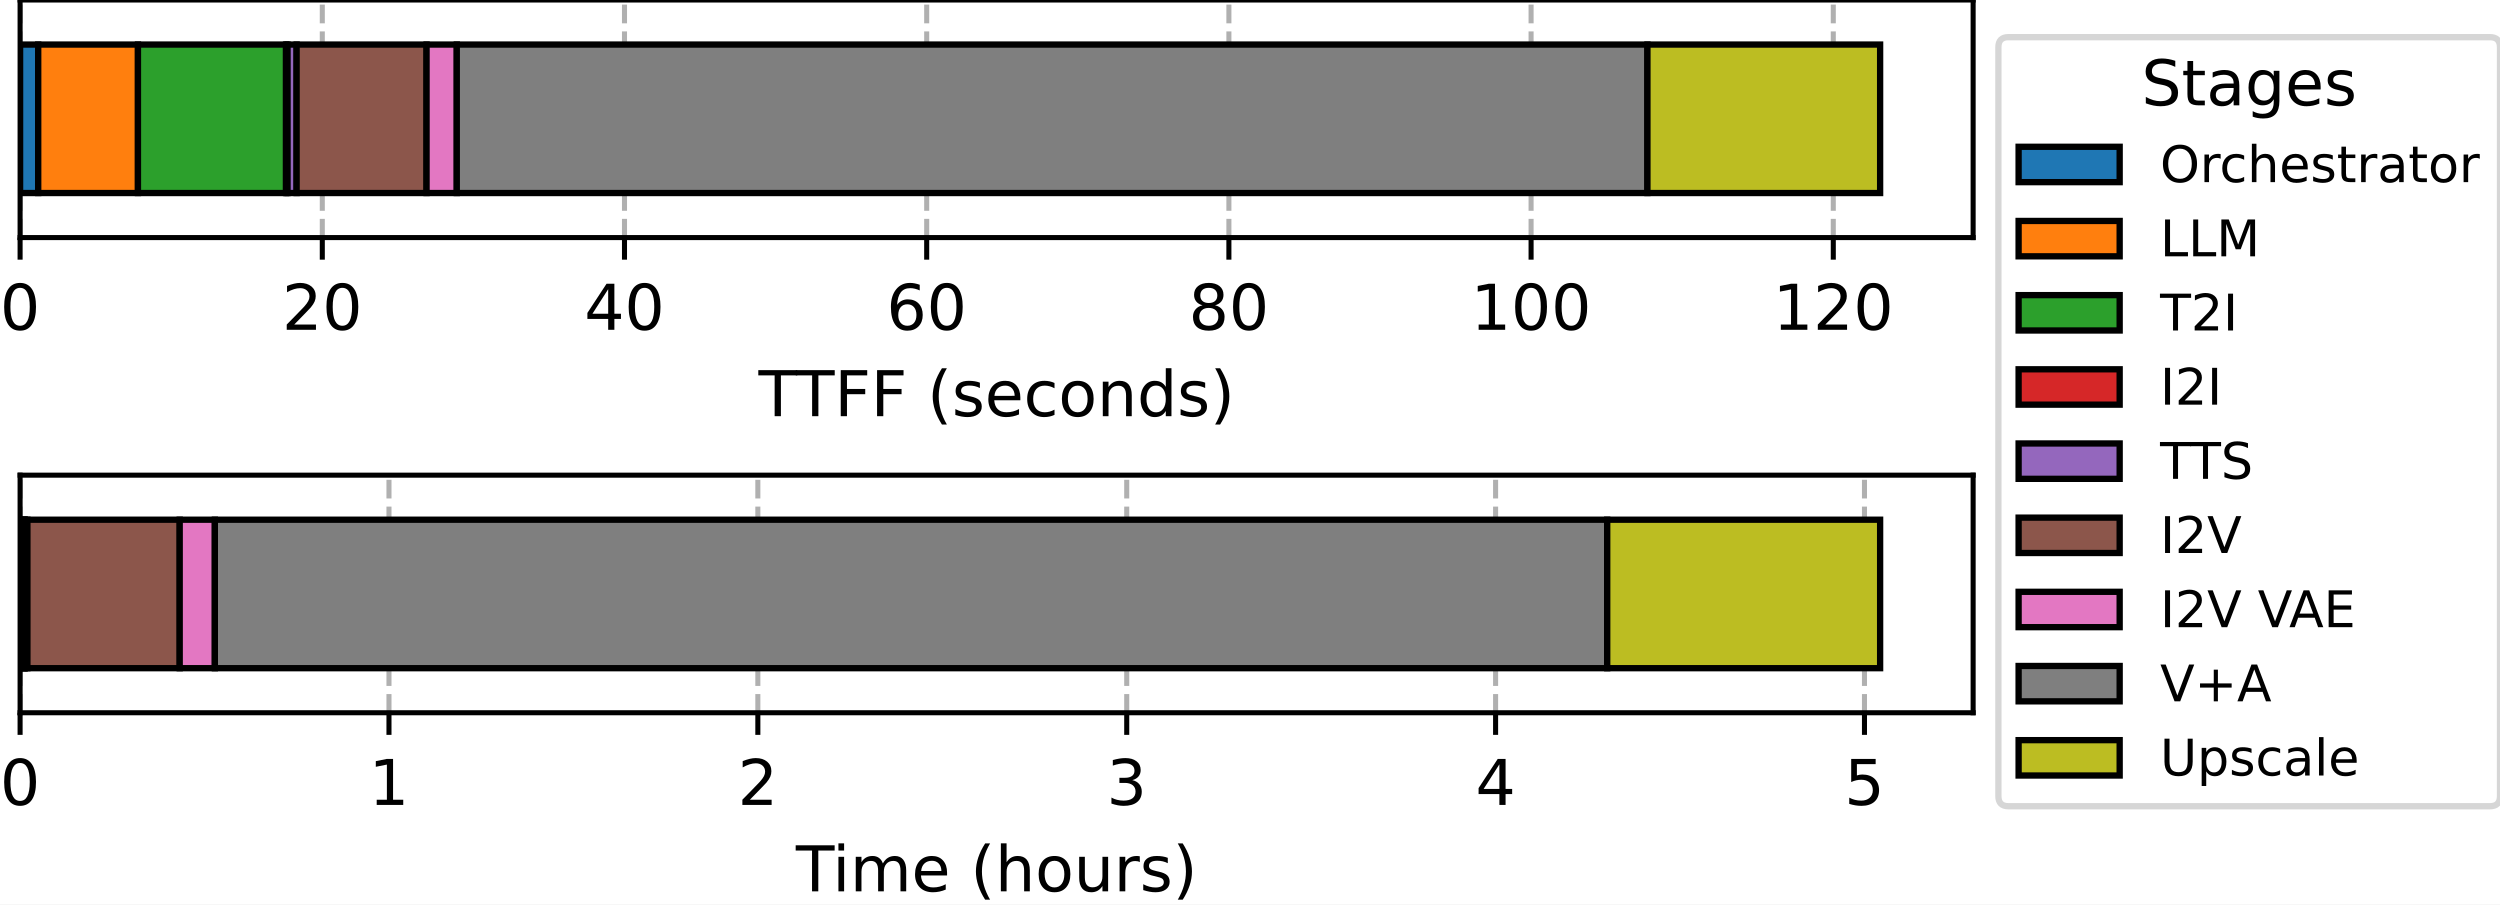
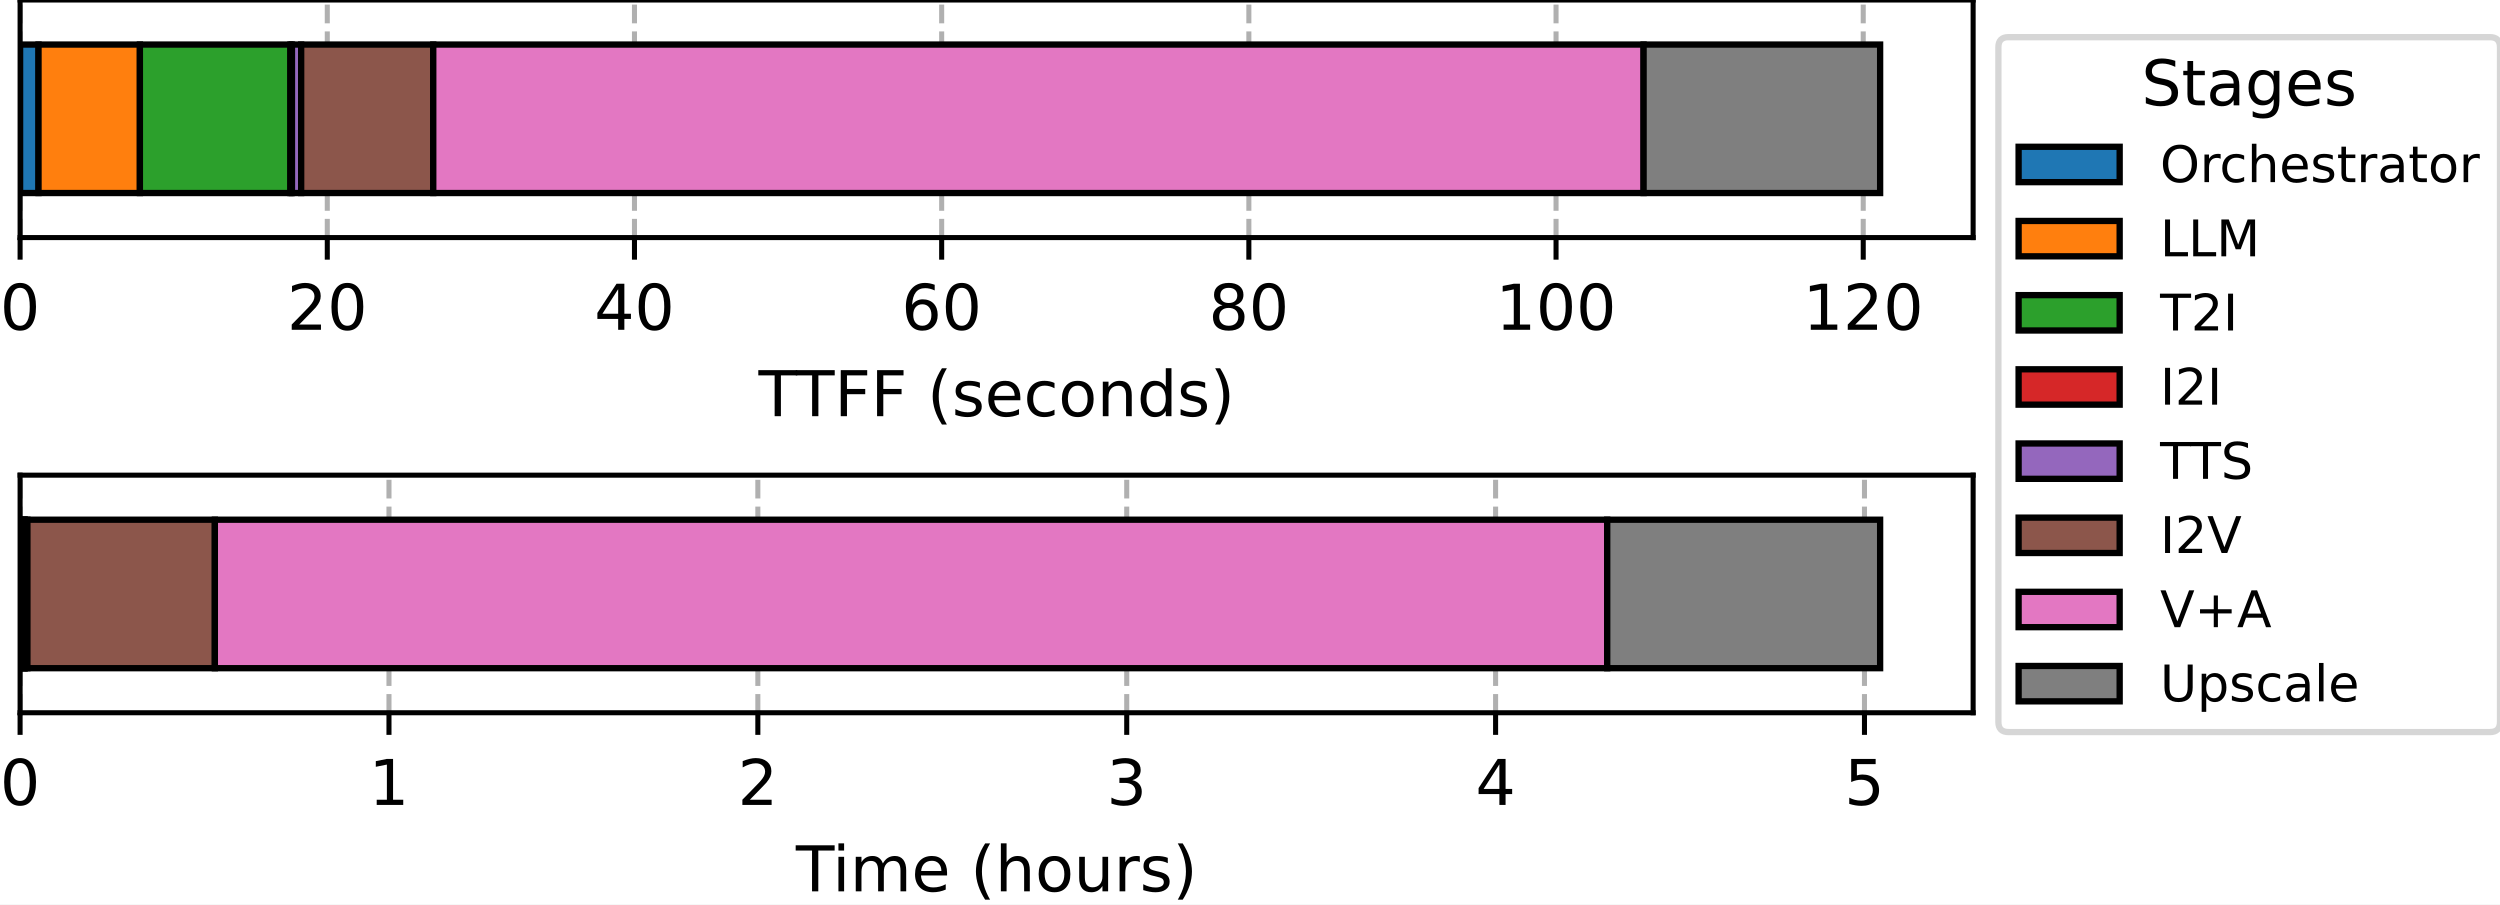
<svg xmlns="http://www.w3.org/2000/svg" xmlns:xlink="http://www.w3.org/1999/xlink" width="395.794pt" height="143.196pt" viewBox="0 0 395.794 143.196" version="1.1">
  <defs>
    <style type="text/css">*{stroke-linejoin: round; stroke-linecap: butt}</style>
  </defs>
  <g id="figure_1">
    <g id="patch_1">
      <path d="M 0 143.196  L 395.794 143.196  L 395.794 0  L 0 0  z " style="fill: #ffffff" />
    </g>
    <g id="axes_1">
      <g id="patch_2">
        <path d="M 3.181 37.613  L 312.381 37.613  L 312.381 0  L 3.181 0  z " style="fill: #ffffff" />
      </g>
      <g id="matplotlib.axis_1">
        <g id="xtick_1">
          <g id="line2d_1">
-             <path d="M 3.181 37.613  L 3.181 0  " clip-path="url(#p80a2038172)" style="fill: none; stroke-dasharray: 2.96,1.28; stroke-dashoffset: 0; stroke: #b0b0b0; stroke-width: 0.8" />
+             <path d="M 3.181 37.613  L 3.181 0  " clip-path="url(#p065261feb8)" style="fill: none; stroke-dasharray: 2.96,1.28; stroke-dashoffset: 0; stroke: #b0b0b0; stroke-width: 0.8" />
          </g>
          <g id="line2d_2">
            <defs>
-               <path id="mdbdc6ca779" d="M 0 0  L 0 3.5  " style="stroke: #000000; stroke-width: 0.8" />
-             </defs>
-             <g>
-               <use xlink:href="#mdbdc6ca779" x="3.181" y="37.613" style="stroke: #000000; stroke-width: 0.8" />
+               <path id="m871262330b" d="M 0 0  L 0 3.5  " style="stroke: #000000; stroke-width: 0.8" />
+             </defs>
+             <g>
+               <use xlink:href="#m871262330b" x="3.181" y="37.613" style="stroke: #000000; stroke-width: 0.8" />
            </g>
          </g>
          <g id="text_1">
            <g transform="translate(0 52.21177) scale(0.1 -0.1)">
              <defs>
                <path id="DejaVuSans-30" d="M 2034 4250  Q 1547 4250 1301 3770  Q 1056 3291 1056 2328  Q 1056 1369 1301 889  Q 1547 409 2034 409  Q 2525 409 2770 889  Q 3016 1369 3016 2328  Q 3016 3291 2770 3770  Q 2525 4250 2034 4250  z M 2034 4750  Q 2819 4750 3233 4129  Q 3647 3509 3647 2328  Q 3647 1150 3233 529  Q 2819 -91 2034 -91  Q 1250 -91 836 529  Q 422 1150 422 2328  Q 422 3509 836 4129  Q 1250 4750 2034 4750  z " transform="scale(0.015625)" />
              </defs>
              <use xlink:href="#DejaVuSans-30" />
            </g>
          </g>
        </g>
        <g id="xtick_2">
          <g id="line2d_3">
-             <path d="M 51.025 37.613  L 51.025 0  " clip-path="url(#p80a2038172)" style="fill: none; stroke-dasharray: 2.96,1.28; stroke-dashoffset: 0; stroke: #b0b0b0; stroke-width: 0.8" />
+             <path d="M 51.815 37.613  L 51.815 0  " clip-path="url(#p065261feb8)" style="fill: none; stroke-dasharray: 2.96,1.28; stroke-dashoffset: 0; stroke: #b0b0b0; stroke-width: 0.8" />
          </g>
          <g id="line2d_4">
            <g>
-               <use xlink:href="#mdbdc6ca779" x="51.025" y="37.613" style="stroke: #000000; stroke-width: 0.8" />
+               <use xlink:href="#m871262330b" x="51.815" y="37.613" style="stroke: #000000; stroke-width: 0.8" />
            </g>
          </g>
          <g id="text_2">
-             <g transform="translate(44.66216 52.21177) scale(0.1 -0.1)">
+             <g transform="translate(45.45231 52.21177) scale(0.1 -0.1)">
              <defs>
                <path id="DejaVuSans-32" d="M 1228 531  L 3431 531  L 3431 0  L 469 0  L 469 531  Q 828 903 1448 1529  Q 2069 2156 2228 2338  Q 2531 2678 2651 2914  Q 2772 3150 2772 3378  Q 2772 3750 2511 3984  Q 2250 4219 1831 4219  Q 1534 4219 1204 4116  Q 875 4013 500 3803  L 500 4441  Q 881 4594 1212 4672  Q 1544 4750 1819 4750  Q 2544 4750 2975 4387  Q 3406 4025 3406 3419  Q 3406 3131 3298 2873  Q 3191 2616 2906 2266  Q 2828 2175 2409 1742  Q 1991 1309 1228 531  z " transform="scale(0.015625)" />
              </defs>
              <use xlink:href="#DejaVuSans-32" />
              <use xlink:href="#DejaVuSans-30" transform="translate(63.62305 0)" />
            </g>
          </g>
        </g>
        <g id="xtick_3">
          <g id="line2d_5">
-             <path d="M 98.868 37.613  L 98.868 0  " clip-path="url(#p80a2038172)" style="fill: none; stroke-dasharray: 2.96,1.28; stroke-dashoffset: 0; stroke: #b0b0b0; stroke-width: 0.8" />
+             <path d="M 100.448 37.613  L 100.448 0  " clip-path="url(#p065261feb8)" style="fill: none; stroke-dasharray: 2.96,1.28; stroke-dashoffset: 0; stroke: #b0b0b0; stroke-width: 0.8" />
          </g>
          <g id="line2d_6">
            <g>
-               <use xlink:href="#mdbdc6ca779" x="98.868" y="37.613" style="stroke: #000000; stroke-width: 0.8" />
+               <use xlink:href="#m871262330b" x="100.448" y="37.613" style="stroke: #000000; stroke-width: 0.8" />
            </g>
          </g>
          <g id="text_3">
-             <g transform="translate(92.50557 52.21177) scale(0.1 -0.1)">
+             <g transform="translate(94.08586 52.21177) scale(0.1 -0.1)">
              <defs>
                <path id="DejaVuSans-34" d="M 2419 4116  L 825 1625  L 2419 1625  L 2419 4116  z M 2253 4666  L 3047 4666  L 3047 1625  L 3713 1625  L 3713 1100  L 3047 1100  L 3047 0  L 2419 0  L 2419 1100  L 313 1100  L 313 1709  L 2253 4666  z " transform="scale(0.015625)" />
              </defs>
              <use xlink:href="#DejaVuSans-34" />
              <use xlink:href="#DejaVuSans-30" transform="translate(63.62305 0)" />
            </g>
          </g>
        </g>
        <g id="xtick_4">
          <g id="line2d_7">
-             <path d="M 146.711 37.613  L 146.711 0  " clip-path="url(#p80a2038172)" style="fill: none; stroke-dasharray: 2.96,1.28; stroke-dashoffset: 0; stroke: #b0b0b0; stroke-width: 0.8" />
+             <path d="M 149.082 37.613  L 149.082 0  " clip-path="url(#p065261feb8)" style="fill: none; stroke-dasharray: 2.96,1.28; stroke-dashoffset: 0; stroke: #b0b0b0; stroke-width: 0.8" />
          </g>
          <g id="line2d_8">
            <g>
-               <use xlink:href="#mdbdc6ca779" x="146.711" y="37.613" style="stroke: #000000; stroke-width: 0.8" />
+               <use xlink:href="#m871262330b" x="149.082" y="37.613" style="stroke: #000000; stroke-width: 0.8" />
            </g>
          </g>
          <g id="text_4">
-             <g transform="translate(140.349 52.21177) scale(0.1 -0.1)">
+             <g transform="translate(142.7194 52.21177) scale(0.1 -0.1)">
              <defs>
                <path id="DejaVuSans-36" d="M 2113 2584  Q 1688 2584 1439 2293  Q 1191 2003 1191 1497  Q 1191 994 1439 701  Q 1688 409 2113 409  Q 2538 409 2786 701  Q 3034 994 3034 1497  Q 3034 2003 2786 2293  Q 2538 2584 2113 2584  z M 3366 4563  L 3366 3988  Q 3128 4100 2886 4159  Q 2644 4219 2406 4219  Q 1781 4219 1451 3797  Q 1122 3375 1075 2522  Q 1259 2794 1537 2939  Q 1816 3084 2150 3084  Q 2853 3084 3261 2657  Q 3669 2231 3669 1497  Q 3669 778 3244 343  Q 2819 -91 2113 -91  Q 1303 -91 875 529  Q 447 1150 447 2328  Q 447 3434 972 4092  Q 1497 4750 2381 4750  Q 2619 4750 2861 4703  Q 3103 4656 3366 4563  z " transform="scale(0.015625)" />
              </defs>
              <use xlink:href="#DejaVuSans-36" />
              <use xlink:href="#DejaVuSans-30" transform="translate(63.62305 0)" />
            </g>
          </g>
        </g>
        <g id="xtick_5">
          <g id="line2d_9">
-             <path d="M 194.555 37.613  L 194.555 0  " clip-path="url(#p80a2038172)" style="fill: none; stroke-dasharray: 2.96,1.28; stroke-dashoffset: 0; stroke: #b0b0b0; stroke-width: 0.8" />
+             <path d="M 197.715 37.613  L 197.715 0  " clip-path="url(#p065261feb8)" style="fill: none; stroke-dasharray: 2.96,1.28; stroke-dashoffset: 0; stroke: #b0b0b0; stroke-width: 0.8" />
          </g>
          <g id="line2d_10">
            <g>
-               <use xlink:href="#mdbdc6ca779" x="194.555" y="37.613" style="stroke: #000000; stroke-width: 0.8" />
+               <use xlink:href="#m871262330b" x="197.715" y="37.613" style="stroke: #000000; stroke-width: 0.8" />
            </g>
          </g>
          <g id="text_5">
-             <g transform="translate(188.1924 52.21177) scale(0.1 -0.1)">
+             <g transform="translate(191.353 52.21177) scale(0.1 -0.1)">
              <defs>
                <path id="DejaVuSans-38" d="M 2034 2216  Q 1584 2216 1326 1975  Q 1069 1734 1069 1313  Q 1069 891 1326 650  Q 1584 409 2034 409  Q 2484 409 2743 651  Q 3003 894 3003 1313  Q 3003 1734 2745 1975  Q 2488 2216 2034 2216  z M 1403 2484  Q 997 2584 770 2862  Q 544 3141 544 3541  Q 544 4100 942 4425  Q 1341 4750 2034 4750  Q 2731 4750 3128 4425  Q 3525 4100 3525 3541  Q 3525 3141 3298 2862  Q 3072 2584 2669 2484  Q 3125 2378 3379 2068  Q 3634 1759 3634 1313  Q 3634 634 3220 271  Q 2806 -91 2034 -91  Q 1263 -91 848 271  Q 434 634 434 1313  Q 434 1759 690 2068  Q 947 2378 1403 2484  z M 1172 3481  Q 1172 3119 1398 2916  Q 1625 2713 2034 2713  Q 2441 2713 2670 2916  Q 2900 3119 2900 3481  Q 2900 3844 2670 4047  Q 2441 4250 2034 4250  Q 1625 4250 1398 4047  Q 1172 3844 1172 3481  z " transform="scale(0.015625)" />
              </defs>
              <use xlink:href="#DejaVuSans-38" />
              <use xlink:href="#DejaVuSans-30" transform="translate(63.62305 0)" />
            </g>
          </g>
        </g>
        <g id="xtick_6">
          <g id="line2d_11">
-             <path d="M 242.398 37.613  L 242.398 0  " clip-path="url(#p80a2038172)" style="fill: none; stroke-dasharray: 2.96,1.28; stroke-dashoffset: 0; stroke: #b0b0b0; stroke-width: 0.8" />
+             <path d="M 246.349 37.613  L 246.349 0  " clip-path="url(#p065261feb8)" style="fill: none; stroke-dasharray: 2.96,1.28; stroke-dashoffset: 0; stroke: #b0b0b0; stroke-width: 0.8" />
          </g>
          <g id="line2d_12">
            <g>
-               <use xlink:href="#mdbdc6ca779" x="242.398" y="37.613" style="stroke: #000000; stroke-width: 0.8" />
+               <use xlink:href="#m871262330b" x="246.349" y="37.613" style="stroke: #000000; stroke-width: 0.8" />
            </g>
          </g>
          <g id="text_6">
-             <g transform="translate(232.8546 52.21177) scale(0.1 -0.1)">
+             <g transform="translate(236.8053 52.21177) scale(0.1 -0.1)">
              <defs>
                <path id="DejaVuSans-31" d="M 794 531  L 1825 531  L 1825 4091  L 703 3866  L 703 4441  L 1819 4666  L 2450 4666  L 2450 531  L 3481 531  L 3481 0  L 794 0  L 794 531  z " transform="scale(0.015625)" />
              </defs>
              <use xlink:href="#DejaVuSans-31" />
              <use xlink:href="#DejaVuSans-30" transform="translate(63.62305 0)" />
              <use xlink:href="#DejaVuSans-30" transform="translate(127.2461 0)" />
            </g>
          </g>
        </g>
        <g id="xtick_7">
          <g id="line2d_13">
-             <path d="M 290.242 37.613  L 290.242 0  " clip-path="url(#p80a2038172)" style="fill: none; stroke-dasharray: 2.96,1.28; stroke-dashoffset: 0; stroke: #b0b0b0; stroke-width: 0.8" />
+             <path d="M 294.983 37.613  L 294.983 0  " clip-path="url(#p065261feb8)" style="fill: none; stroke-dasharray: 2.96,1.28; stroke-dashoffset: 0; stroke: #b0b0b0; stroke-width: 0.8" />
          </g>
          <g id="line2d_14">
            <g>
-               <use xlink:href="#mdbdc6ca779" x="290.242" y="37.613" style="stroke: #000000; stroke-width: 0.8" />
+               <use xlink:href="#m871262330b" x="294.983" y="37.613" style="stroke: #000000; stroke-width: 0.8" />
            </g>
          </g>
          <g id="text_7">
-             <g transform="translate(280.698 52.21177) scale(0.1 -0.1)">
+             <g transform="translate(285.4388 52.21177) scale(0.1 -0.1)">
              <use xlink:href="#DejaVuSans-31" />
              <use xlink:href="#DejaVuSans-32" transform="translate(63.62305 0)" />
              <use xlink:href="#DejaVuSans-30" transform="translate(127.2461 0)" />
            </g>
          </g>
        </g>
        <g id="text_8">
          <g transform="translate(120.0812 65.8899) scale(0.1 -0.1)">
            <defs>
              <path id="DejaVuSans-54" d="M -19 4666  L 3928 4666  L 3928 4134  L 2272 4134  L 2272 0  L 1638 0  L 1638 4134  L -19 4134  L -19 4666  z " transform="scale(0.015625)" />
              <path id="DejaVuSans-46" d="M 628 4666  L 3309 4666  L 3309 4134  L 1259 4134  L 1259 2759  L 3109 2759  L 3109 2228  L 1259 2228  L 1259 0  L 628 0  L 628 4666  z " transform="scale(0.015625)" />
              <path id="DejaVuSans-20" transform="scale(0.015625)" />
              <path id="DejaVuSans-28" d="M 1984 4856  Q 1566 4138 1362 3434  Q 1159 2731 1159 2009  Q 1159 1288 1364 580  Q 1569 -128 1984 -844  L 1484 -844  Q 1016 -109 783 600  Q 550 1309 550 2009  Q 550 2706 781 3412  Q 1013 4119 1484 4856  L 1984 4856  z " transform="scale(0.015625)" />
              <path id="DejaVuSans-73" d="M 2834 3397  L 2834 2853  Q 2591 2978 2328 3040  Q 2066 3103 1784 3103  Q 1356 3103 1142 2972  Q 928 2841 928 2578  Q 928 2378 1081 2264  Q 1234 2150 1697 2047  L 1894 2003  Q 2506 1872 2764 1633  Q 3022 1394 3022 966  Q 3022 478 2636 193  Q 2250 -91 1575 -91  Q 1294 -91 989 -36  Q 684 19 347 128  L 347 722  Q 666 556 975 473  Q 1284 391 1588 391  Q 1994 391 2212 530  Q 2431 669 2431 922  Q 2431 1156 2273 1281  Q 2116 1406 1581 1522  L 1381 1569  Q 847 1681 609 1914  Q 372 2147 372 2553  Q 372 3047 722 3315  Q 1072 3584 1716 3584  Q 2034 3584 2315 3537  Q 2597 3491 2834 3397  z " transform="scale(0.015625)" />
              <path id="DejaVuSans-65" d="M 3597 1894  L 3597 1613  L 953 1613  Q 991 1019 1311 708  Q 1631 397 2203 397  Q 2534 397 2845 478  Q 3156 559 3463 722  L 3463 178  Q 3153 47 2828 -22  Q 2503 -91 2169 -91  Q 1331 -91 842 396  Q 353 884 353 1716  Q 353 2575 817 3079  Q 1281 3584 2069 3584  Q 2775 3584 3186 3129  Q 3597 2675 3597 1894  z M 3022 2063  Q 3016 2534 2758 2815  Q 2500 3097 2075 3097  Q 1594 3097 1305 2825  Q 1016 2553 972 2059  L 3022 2063  z " transform="scale(0.015625)" />
              <path id="DejaVuSans-63" d="M 3122 3366  L 3122 2828  Q 2878 2963 2633 3030  Q 2388 3097 2138 3097  Q 1578 3097 1268 2742  Q 959 2388 959 1747  Q 959 1106 1268 751  Q 1578 397 2138 397  Q 2388 397 2633 464  Q 2878 531 3122 666  L 3122 134  Q 2881 22 2623 -34  Q 2366 -91 2075 -91  Q 1284 -91 818 406  Q 353 903 353 1747  Q 353 2603 823 3093  Q 1294 3584 2113 3584  Q 2378 3584 2631 3529  Q 2884 3475 3122 3366  z " transform="scale(0.015625)" />
              <path id="DejaVuSans-6f" d="M 1959 3097  Q 1497 3097 1228 2736  Q 959 2375 959 1747  Q 959 1119 1226 758  Q 1494 397 1959 397  Q 2419 397 2687 759  Q 2956 1122 2956 1747  Q 2956 2369 2687 2733  Q 2419 3097 1959 3097  z M 1959 3584  Q 2709 3584 3137 3096  Q 3566 2609 3566 1747  Q 3566 888 3137 398  Q 2709 -91 1959 -91  Q 1206 -91 779 398  Q 353 888 353 1747  Q 353 2609 779 3096  Q 1206 3584 1959 3584  z " transform="scale(0.015625)" />
              <path id="DejaVuSans-6e" d="M 3513 2113  L 3513 0  L 2938 0  L 2938 2094  Q 2938 2591 2744 2837  Q 2550 3084 2163 3084  Q 1697 3084 1428 2787  Q 1159 2491 1159 1978  L 1159 0  L 581 0  L 581 3500  L 1159 3500  L 1159 2956  Q 1366 3272 1645 3428  Q 1925 3584 2291 3584  Q 2894 3584 3203 3211  Q 3513 2838 3513 2113  z " transform="scale(0.015625)" />
              <path id="DejaVuSans-64" d="M 2906 2969  L 2906 4863  L 3481 4863  L 3481 0  L 2906 0  L 2906 525  Q 2725 213 2448 61  Q 2172 -91 1784 -91  Q 1150 -91 751 415  Q 353 922 353 1747  Q 353 2572 751 3078  Q 1150 3584 1784 3584  Q 2172 3584 2448 3432  Q 2725 3281 2906 2969  z M 947 1747  Q 947 1113 1208 752  Q 1469 391 1925 391  Q 2381 391 2643 752  Q 2906 1113 2906 1747  Q 2906 2381 2643 2742  Q 2381 3103 1925 3103  Q 1469 3103 1208 2742  Q 947 2381 947 1747  z " transform="scale(0.015625)" />
              <path id="DejaVuSans-29" d="M 513 4856  L 1013 4856  Q 1481 4119 1714 3412  Q 1947 2706 1947 2009  Q 1947 1309 1714 600  Q 1481 -109 1013 -844  L 513 -844  Q 928 -128 1133 580  Q 1338 1288 1338 2009  Q 1338 2731 1133 3434  Q 928 4138 513 4856  z " transform="scale(0.015625)" />
            </defs>
            <use xlink:href="#DejaVuSans-54" />
            <use xlink:href="#DejaVuSans-54" transform="translate(59.33398 0)" />
            <use xlink:href="#DejaVuSans-46" transform="translate(120.418 0)" />
            <use xlink:href="#DejaVuSans-46" transform="translate(177.9375 0)" />
            <use xlink:href="#DejaVuSans-20" transform="translate(235.457 0)" />
            <use xlink:href="#DejaVuSans-28" transform="translate(267.2441 0)" />
            <use xlink:href="#DejaVuSans-73" transform="translate(306.2578 0)" />
            <use xlink:href="#DejaVuSans-65" transform="translate(358.3574 0)" />
            <use xlink:href="#DejaVuSans-63" transform="translate(419.8809 0)" />
            <use xlink:href="#DejaVuSans-6f" transform="translate(474.8613 0)" />
            <use xlink:href="#DejaVuSans-6e" transform="translate(536.043 0)" />
            <use xlink:href="#DejaVuSans-64" transform="translate(599.4219 0)" />
            <use xlink:href="#DejaVuSans-73" transform="translate(662.8984 0)" />
            <use xlink:href="#DejaVuSans-29" transform="translate(714.998 0)" />
          </g>
        </g>
      </g>
      <g id="matplotlib.axis_2" />
      <g id="patch_3">
-         <path d="M 3.181 30.561  L 6.052 30.561  L 6.052 7.053  L 3.181 7.053  z " clip-path="url(#p80a2038172)" style="fill: #1f77b4; stroke: #000000; stroke-linejoin: miter" />
+         <path d="M 3.181 30.561  L 6.099 30.561  L 6.099 7.053  L 3.181 7.053  z " clip-path="url(#p065261feb8)" style="fill: #1f77b4; stroke: #000000; stroke-linejoin: miter" />
      </g>
      <g id="patch_4">
-         <path d="M 6.052 30.561  L 21.84 30.561  L 21.84 7.053  L 6.052 7.053  z " clip-path="url(#p80a2038172)" style="fill: #ff7f0e; stroke: #000000; stroke-linejoin: miter" />
+         <path d="M 6.099 30.561  L 22.148 30.561  L 22.148 7.053  L 6.099 7.053  z " clip-path="url(#p065261feb8)" style="fill: #ff7f0e; stroke: #000000; stroke-linejoin: miter" />
      </g>
      <g id="patch_5">
-         <path d="M 21.84 30.561  L 45.283 30.561  L 45.283 7.053  L 21.84 7.053  z " clip-path="url(#p80a2038172)" style="fill: #2ca02c; stroke: #000000; stroke-linejoin: miter" />
+         <path d="M 22.148 30.561  L 45.979 30.561  L 45.979 7.053  L 22.148 7.053  z " clip-path="url(#p065261feb8)" style="fill: #2ca02c; stroke: #000000; stroke-linejoin: miter" />
      </g>
      <g id="patch_6">
-         <path d="M 45.283 30.561  L 45.523 30.561  L 45.523 7.053  L 45.283 7.053  z " clip-path="url(#p80a2038172)" style="fill: #d62728; stroke: #000000; stroke-linejoin: miter" />
+         <path d="M 45.979 30.561  L 46.222 30.561  L 46.222 7.053  L 45.979 7.053  z " clip-path="url(#p065261feb8)" style="fill: #d62728; stroke: #000000; stroke-linejoin: miter" />
      </g>
      <g id="patch_7">
-         <path d="M 45.523 30.561  L 46.958 30.561  L 46.958 7.053  L 45.523 7.053  z " clip-path="url(#p80a2038172)" style="fill: #9467bd; stroke: #000000; stroke-linejoin: miter" />
+         <path d="M 46.222 30.561  L 47.681 30.561  L 47.681 7.053  L 46.222 7.053  z " clip-path="url(#p065261feb8)" style="fill: #9467bd; stroke: #000000; stroke-linejoin: miter" />
      </g>
      <g id="patch_8">
-         <path d="M 46.958 30.561  L 67.531 30.561  L 67.531 7.053  L 46.958 7.053  z " clip-path="url(#p80a2038172)" style="fill: #8c564b; stroke: #000000; stroke-linejoin: miter" />
+         <path d="M 47.681 30.561  L 68.593 30.561  L 68.593 7.053  L 47.681 7.053  z " clip-path="url(#p065261feb8)" style="fill: #8c564b; stroke: #000000; stroke-linejoin: miter" />
      </g>
      <g id="patch_9">
-         <path d="M 67.531 30.561  L 72.315 30.561  L 72.315 7.053  L 67.531 7.053  z " clip-path="url(#p80a2038172)" style="fill: #e377c2; stroke: #000000; stroke-linejoin: miter" />
+         <path d="M 68.593 30.561  L 260.21 30.561  L 260.21 7.053  L 68.593 7.053  z " clip-path="url(#p065261feb8)" style="fill: #e377c2; stroke: #000000; stroke-linejoin: miter" />
      </g>
      <g id="patch_10">
-         <path d="M 72.315 30.561  L 260.818 30.561  L 260.818 7.053  L 72.315 7.053  z " clip-path="url(#p80a2038172)" style="fill: #7f7f7f; stroke: #000000; stroke-linejoin: miter" />
+         <path d="M 260.21 30.561  L 297.657 30.561  L 297.657 7.053  L 260.21 7.053  z " clip-path="url(#p065261feb8)" style="fill: #7f7f7f; stroke: #000000; stroke-linejoin: miter" />
      </g>
      <g id="patch_11">
-         <path d="M 260.818 30.561  L 297.657 30.561  L 297.657 7.053  L 260.818 7.053  z " clip-path="url(#p80a2038172)" style="fill: #bcbd22; stroke: #000000; stroke-linejoin: miter" />
+         <path d="M 3.181 37.613  L 3.181 0  " style="fill: none; stroke: #000000; stroke-width: 0.8; stroke-linejoin: miter; stroke-linecap: square" />
      </g>
      <g id="patch_12">
-         <path d="M 3.181 37.613  L 3.181 0  " style="fill: none; stroke: #000000; stroke-width: 0.8; stroke-linejoin: miter; stroke-linecap: square" />
+         <path d="M 312.381 37.613  L 312.381 0  " style="fill: none; stroke: #000000; stroke-width: 0.8; stroke-linejoin: miter; stroke-linecap: square" />
      </g>
      <g id="patch_13">
-         <path d="M 312.381 37.613  L 312.381 0  " style="fill: none; stroke: #000000; stroke-width: 0.8; stroke-linejoin: miter; stroke-linecap: square" />
+         <path d="M 3.181 37.613  L 312.381 37.613  " style="fill: none; stroke: #000000; stroke-width: 0.8; stroke-linejoin: miter; stroke-linecap: square" />
      </g>
      <g id="patch_14">
-         <path d="M 3.181 37.613  L 312.381 37.613  " style="fill: none; stroke: #000000; stroke-width: 0.8; stroke-linejoin: miter; stroke-linecap: square" />
-       </g>
-       <g id="patch_15">
        <path d="M 3.181 0  L 312.381 0  " style="fill: none; stroke: #000000; stroke-width: 0.8; stroke-linejoin: miter; stroke-linecap: square" />
      </g>
      <g id="legend_1">
-         <g id="patch_16">
-           <path d="M 317.981 127.641  L 394.194 127.641  Q 395.794 127.641 395.794 126.041  L 395.794 7.481  Q 395.794 5.881 394.194 5.881  L 317.981 5.881  Q 316.381 5.881 316.381 7.481  L 316.381 126.041  Q 316.381 127.641 317.981 127.641  z " style="fill: #ffffff; opacity: 0.8; stroke: #cccccc; stroke-linejoin: miter" />
+         <g id="patch_15">
+           <path d="M 317.981 115.899  L 394.194 115.899  Q 395.794 115.899 395.794 114.299  L 395.794 7.481  Q 395.794 5.881 394.194 5.881  L 317.981 5.881  Q 316.381 5.881 316.381 7.481  L 316.381 114.299  Q 316.381 115.899 317.981 115.899  z " style="fill: #ffffff; opacity: 0.8; stroke: #cccccc; stroke-linejoin: miter" />
        </g>
        <g id="text_9">
          <g transform="translate(339.0336 16.6791) scale(0.1 -0.1)">
            <defs>
              <path id="DejaVuSans-53" d="M 3425 4513  L 3425 3897  Q 3066 4069 2747 4153  Q 2428 4238 2131 4238  Q 1616 4238 1336 4038  Q 1056 3838 1056 3469  Q 1056 3159 1242 3001  Q 1428 2844 1947 2747  L 2328 2669  Q 3034 2534 3370 2195  Q 3706 1856 3706 1288  Q 3706 609 3251 259  Q 2797 -91 1919 -91  Q 1588 -91 1214 -16  Q 841 59 441 206  L 441 856  Q 825 641 1194 531  Q 1563 422 1919 422  Q 2459 422 2753 634  Q 3047 847 3047 1241  Q 3047 1584 2836 1778  Q 2625 1972 2144 2069  L 1759 2144  Q 1053 2284 737 2584  Q 422 2884 422 3419  Q 422 4038 858 4394  Q 1294 4750 2059 4750  Q 2388 4750 2728 4690  Q 3069 4631 3425 4513  z " transform="scale(0.015625)" />
              <path id="DejaVuSans-74" d="M 1172 4494  L 1172 3500  L 2356 3500  L 2356 3053  L 1172 3053  L 1172 1153  Q 1172 725 1289 603  Q 1406 481 1766 481  L 2356 481  L 2356 0  L 1766 0  Q 1100 0 847 248  Q 594 497 594 1153  L 594 3053  L 172 3053  L 172 3500  L 594 3500  L 594 4494  L 1172 4494  z " transform="scale(0.015625)" />
              <path id="DejaVuSans-61" d="M 2194 1759  Q 1497 1759 1228 1600  Q 959 1441 959 1056  Q 959 750 1161 570  Q 1363 391 1709 391  Q 2188 391 2477 730  Q 2766 1069 2766 1631  L 2766 1759  L 2194 1759  z M 3341 1997  L 3341 0  L 2766 0  L 2766 531  Q 2569 213 2275 61  Q 1981 -91 1556 -91  Q 1019 -91 701 211  Q 384 513 384 1019  Q 384 1609 779 1909  Q 1175 2209 1959 2209  L 2766 2209  L 2766 2266  Q 2766 2663 2505 2880  Q 2244 3097 1772 3097  Q 1472 3097 1187 3025  Q 903 2953 641 2809  L 641 3341  Q 956 3463 1253 3523  Q 1550 3584 1831 3584  Q 2591 3584 2966 3190  Q 3341 2797 3341 1997  z " transform="scale(0.015625)" />
              <path id="DejaVuSans-67" d="M 2906 1791  Q 2906 2416 2648 2759  Q 2391 3103 1925 3103  Q 1463 3103 1205 2759  Q 947 2416 947 1791  Q 947 1169 1205 825  Q 1463 481 1925 481  Q 2391 481 2648 825  Q 2906 1169 2906 1791  z M 3481 434  Q 3481 -459 3084 -895  Q 2688 -1331 1869 -1331  Q 1566 -1331 1297 -1286  Q 1028 -1241 775 -1147  L 775 -588  Q 1028 -725 1275 -790  Q 1522 -856 1778 -856  Q 2344 -856 2625 -561  Q 2906 -266 2906 331  L 2906 616  Q 2728 306 2450 153  Q 2172 0 1784 0  Q 1141 0 747 490  Q 353 981 353 1791  Q 353 2603 747 3093  Q 1141 3584 1784 3584  Q 2172 3584 2450 3431  Q 2728 3278 2906 2969  L 2906 3500  L 3481 3500  L 3481 434  z " transform="scale(0.015625)" />
            </defs>
            <use xlink:href="#DejaVuSans-53" />
            <use xlink:href="#DejaVuSans-74" transform="translate(63.47656 0)" />
            <use xlink:href="#DejaVuSans-61" transform="translate(102.6855 0)" />
            <use xlink:href="#DejaVuSans-67" transform="translate(163.9648 0)" />
            <use xlink:href="#DejaVuSans-65" transform="translate(227.4414 0)" />
            <use xlink:href="#DejaVuSans-73" transform="translate(288.9648 0)" />
          </g>
        </g>
-         <g id="patch_17">
+         <g id="patch_16">
          <path d="M 319.581 28.838  L 335.581 28.838  L 335.581 23.238  L 319.581 23.238  z " style="fill: #1f77b4; stroke: #000000; stroke-linejoin: miter" />
        </g>
        <g id="text_10">
          <g transform="translate(341.9812 28.83754) scale(0.08 -0.08)">
            <defs>
              <path id="DejaVuSans-4f" d="M 2522 4238  Q 1834 4238 1429 3725  Q 1025 3213 1025 2328  Q 1025 1447 1429 934  Q 1834 422 2522 422  Q 3209 422 3611 934  Q 4013 1447 4013 2328  Q 4013 3213 3611 3725  Q 3209 4238 2522 4238  z M 2522 4750  Q 3503 4750 4090 4092  Q 4678 3434 4678 2328  Q 4678 1225 4090 567  Q 3503 -91 2522 -91  Q 1538 -91 948 565  Q 359 1222 359 2328  Q 359 3434 948 4092  Q 1538 4750 2522 4750  z " transform="scale(0.015625)" />
              <path id="DejaVuSans-72" d="M 2631 2963  Q 2534 3019 2420 3045  Q 2306 3072 2169 3072  Q 1681 3072 1420 2755  Q 1159 2438 1159 1844  L 1159 0  L 581 0  L 581 3500  L 1159 3500  L 1159 2956  Q 1341 3275 1631 3429  Q 1922 3584 2338 3584  Q 2397 3584 2469 3576  Q 2541 3569 2628 3553  L 2631 2963  z " transform="scale(0.015625)" />
              <path id="DejaVuSans-68" d="M 3513 2113  L 3513 0  L 2938 0  L 2938 2094  Q 2938 2591 2744 2837  Q 2550 3084 2163 3084  Q 1697 3084 1428 2787  Q 1159 2491 1159 1978  L 1159 0  L 581 0  L 581 4863  L 1159 4863  L 1159 2956  Q 1366 3272 1645 3428  Q 1925 3584 2291 3584  Q 2894 3584 3203 3211  Q 3513 2838 3513 2113  z " transform="scale(0.015625)" />
            </defs>
            <use xlink:href="#DejaVuSans-4f" />
            <use xlink:href="#DejaVuSans-72" transform="translate(78.71094 0)" />
            <use xlink:href="#DejaVuSans-63" transform="translate(117.5742 0)" />
            <use xlink:href="#DejaVuSans-68" transform="translate(172.5547 0)" />
            <use xlink:href="#DejaVuSans-65" transform="translate(235.9336 0)" />
            <use xlink:href="#DejaVuSans-73" transform="translate(297.457 0)" />
            <use xlink:href="#DejaVuSans-74" transform="translate(349.5566 0)" />
            <use xlink:href="#DejaVuSans-72" transform="translate(388.7656 0)" />
            <use xlink:href="#DejaVuSans-61" transform="translate(429.8789 0)" />
            <use xlink:href="#DejaVuSans-74" transform="translate(491.1582 0)" />
            <use xlink:href="#DejaVuSans-6f" transform="translate(530.3672 0)" />
            <use xlink:href="#DejaVuSans-72" transform="translate(591.5488 0)" />
          </g>
        </g>
-         <g id="patch_18">
+         <g id="patch_17">
          <path d="M 319.581 40.58  L 335.581 40.58  L 335.581 34.98  L 319.581 34.98  z " style="fill: #ff7f0e; stroke: #000000; stroke-linejoin: miter" />
        </g>
        <g id="text_11">
          <g transform="translate(341.9812 40.58004) scale(0.08 -0.08)">
            <defs>
              <path id="DejaVuSans-4c" d="M 628 4666  L 1259 4666  L 1259 531  L 3531 531  L 3531 0  L 628 0  L 628 4666  z " transform="scale(0.015625)" />
              <path id="DejaVuSans-4d" d="M 628 4666  L 1569 4666  L 2759 1491  L 3956 4666  L 4897 4666  L 4897 0  L 4281 0  L 4281 4097  L 3078 897  L 2444 897  L 1241 4097  L 1241 0  L 628 0  L 628 4666  z " transform="scale(0.015625)" />
            </defs>
            <use xlink:href="#DejaVuSans-4c" />
            <use xlink:href="#DejaVuSans-4c" transform="translate(55.71289 0)" />
            <use xlink:href="#DejaVuSans-4d" transform="translate(111.4258 0)" />
          </g>
        </g>
-         <g id="patch_19">
+         <g id="patch_18">
          <path d="M 319.581 52.323  L 335.581 52.323  L 335.581 46.723  L 319.581 46.723  z " style="fill: #2ca02c; stroke: #000000; stroke-linejoin: miter" />
        </g>
        <g id="text_12">
          <g transform="translate(341.9812 52.32254) scale(0.08 -0.08)">
            <defs>
              <path id="DejaVuSans-49" d="M 628 4666  L 1259 4666  L 1259 0  L 628 0  L 628 4666  z " transform="scale(0.015625)" />
            </defs>
            <use xlink:href="#DejaVuSans-54" />
            <use xlink:href="#DejaVuSans-32" transform="translate(61.08398 0)" />
            <use xlink:href="#DejaVuSans-49" transform="translate(124.707 0)" />
          </g>
        </g>
-         <g id="patch_20">
+         <g id="patch_19">
          <path d="M 319.581 64.065  L 335.581 64.065  L 335.581 58.465  L 319.581 58.465  z " style="fill: #d62728; stroke: #000000; stroke-linejoin: miter" />
        </g>
        <g id="text_13">
          <g transform="translate(341.9812 64.06504) scale(0.08 -0.08)">
            <use xlink:href="#DejaVuSans-49" />
            <use xlink:href="#DejaVuSans-32" transform="translate(29.49219 0)" />
            <use xlink:href="#DejaVuSans-49" transform="translate(93.11523 0)" />
          </g>
        </g>
-         <g id="patch_21">
+         <g id="patch_20">
          <path d="M 319.581 75.808  L 335.581 75.808  L 335.581 70.208  L 319.581 70.208  z " style="fill: #9467bd; stroke: #000000; stroke-linejoin: miter" />
        </g>
        <g id="text_14">
          <g transform="translate(341.9812 75.80754) scale(0.08 -0.08)">
            <use xlink:href="#DejaVuSans-54" />
            <use xlink:href="#DejaVuSans-54" transform="translate(59.33398 0)" />
            <use xlink:href="#DejaVuSans-53" transform="translate(120.418 0)" />
          </g>
        </g>
-         <g id="patch_22">
+         <g id="patch_21">
          <path d="M 319.581 87.55  L 335.581 87.55  L 335.581 81.95  L 319.581 81.95  z " style="fill: #8c564b; stroke: #000000; stroke-linejoin: miter" />
        </g>
        <g id="text_15">
          <g transform="translate(341.9812 87.55004) scale(0.08 -0.08)">
            <defs>
              <path id="DejaVuSans-56" d="M 1831 0  L 50 4666  L 709 4666  L 2188 738  L 3669 4666  L 4325 4666  L 2547 0  L 1831 0  z " transform="scale(0.015625)" />
            </defs>
            <use xlink:href="#DejaVuSans-49" />
            <use xlink:href="#DejaVuSans-32" transform="translate(29.49219 0)" />
            <use xlink:href="#DejaVuSans-56" transform="translate(93.11523 0)" />
          </g>
        </g>
-         <g id="patch_23">
+         <g id="patch_22">
          <path d="M 319.581 99.293  L 335.581 99.293  L 335.581 93.693  L 319.581 93.693  z " style="fill: #e377c2; stroke: #000000; stroke-linejoin: miter" />
        </g>
        <g id="text_16">
          <g transform="translate(341.9812 99.29254) scale(0.08 -0.08)">
            <defs>
+               <path id="DejaVuSans-2b" d="M 2944 4013  L 2944 2272  L 4684 2272  L 4684 1741  L 2944 1741  L 2944 0  L 2419 0  L 2419 1741  L 678 1741  L 678 2272  L 2419 2272  L 2419 4013  L 2944 4013  z " transform="scale(0.015625)" />
              <path id="DejaVuSans-41" d="M 2188 4044  L 1331 1722  L 3047 1722  L 2188 4044  z M 1831 4666  L 2547 4666  L 4325 0  L 3669 0  L 3244 1197  L 1141 1197  L 716 0  L 50 0  L 1831 4666  z " transform="scale(0.015625)" />
-               <path id="DejaVuSans-45" d="M 628 4666  L 3578 4666  L 3578 4134  L 1259 4134  L 1259 2753  L 3481 2753  L 3481 2222  L 1259 2222  L 1259 531  L 3634 531  L 3634 0  L 628 0  L 628 4666  z " transform="scale(0.015625)" />
-             </defs>
-             <use xlink:href="#DejaVuSans-49" />
-             <use xlink:href="#DejaVuSans-32" transform="translate(29.49219 0)" />
-             <use xlink:href="#DejaVuSans-56" transform="translate(93.11523 0)" />
-             <use xlink:href="#DejaVuSans-20" transform="translate(161.5234 0)" />
-             <use xlink:href="#DejaVuSans-56" transform="translate(193.3105 0)" />
-             <use xlink:href="#DejaVuSans-41" transform="translate(255.3438 0)" />
-             <use xlink:href="#DejaVuSans-45" transform="translate(323.752 0)" />
-           </g>
-         </g>
-         <g id="patch_24">
-           <path d="M 319.581 111.035  L 335.581 111.035  L 335.581 105.435  L 319.581 105.435  z " style="fill: #7f7f7f; stroke: #000000; stroke-linejoin: miter" />
-         </g>
-         <g id="text_17">
-           <g transform="translate(341.9812 111.035) scale(0.08 -0.08)">
-             <defs>
-               <path id="DejaVuSans-2b" d="M 2944 4013  L 2944 2272  L 4684 2272  L 4684 1741  L 2944 1741  L 2944 0  L 2419 0  L 2419 1741  L 678 1741  L 678 2272  L 2419 2272  L 2419 4013  L 2944 4013  z " transform="scale(0.015625)" />
            </defs>
            <use xlink:href="#DejaVuSans-56" />
            <use xlink:href="#DejaVuSans-2b" transform="translate(68.4082 0)" />
            <use xlink:href="#DejaVuSans-41" transform="translate(152.1973 0)" />
          </g>
        </g>
-         <g id="patch_25">
-           <path d="M 319.581 122.778  L 335.581 122.778  L 335.581 117.178  L 319.581 117.178  z " style="fill: #bcbd22; stroke: #000000; stroke-linejoin: miter" />
-         </g>
-         <g id="text_18">
-           <g transform="translate(341.9812 122.7775) scale(0.08 -0.08)">
+         <g id="patch_23">
+           <path d="M 319.581 111.035  L 335.581 111.035  L 335.581 105.435  L 319.581 105.435  z " style="fill: #7f7f7f; stroke: #000000; stroke-linejoin: miter" />
+         </g>
+         <g id="text_17">
+           <g transform="translate(341.9812 111.035) scale(0.08 -0.08)">
            <defs>
              <path id="DejaVuSans-55" d="M 556 4666  L 1191 4666  L 1191 1831  Q 1191 1081 1462 751  Q 1734 422 2344 422  Q 2950 422 3222 751  Q 3494 1081 3494 1831  L 3494 4666  L 4128 4666  L 4128 1753  Q 4128 841 3676 375  Q 3225 -91 2344 -91  Q 1459 -91 1007 375  Q 556 841 556 1753  L 556 4666  z " transform="scale(0.015625)" />
              <path id="DejaVuSans-70" d="M 1159 525  L 1159 -1331  L 581 -1331  L 581 3500  L 1159 3500  L 1159 2969  Q 1341 3281 1617 3432  Q 1894 3584 2278 3584  Q 2916 3584 3314 3078  Q 3713 2572 3713 1747  Q 3713 922 3314 415  Q 2916 -91 2278 -91  Q 1894 -91 1617 61  Q 1341 213 1159 525  z M 3116 1747  Q 3116 2381 2855 2742  Q 2594 3103 2138 3103  Q 1681 3103 1420 2742  Q 1159 2381 1159 1747  Q 1159 1113 1420 752  Q 1681 391 2138 391  Q 2594 391 2855 752  Q 3116 1113 3116 1747  z " transform="scale(0.015625)" />
              <path id="DejaVuSans-6c" d="M 603 4863  L 1178 4863  L 1178 0  L 603 0  L 603 4863  z " transform="scale(0.015625)" />
            </defs>
            <use xlink:href="#DejaVuSans-55" />
            <use xlink:href="#DejaVuSans-70" transform="translate(73.19336 0)" />
            <use xlink:href="#DejaVuSans-73" transform="translate(136.6699 0)" />
            <use xlink:href="#DejaVuSans-63" transform="translate(188.7695 0)" />
            <use xlink:href="#DejaVuSans-61" transform="translate(243.75 0)" />
            <use xlink:href="#DejaVuSans-6c" transform="translate(305.0293 0)" />
            <use xlink:href="#DejaVuSans-65" transform="translate(332.8125 0)" />
          </g>
        </g>
      </g>
    </g>
    <g id="axes_2">
-       <g id="patch_26">
+       <g id="patch_24">
        <path d="M 3.181 112.84  L 312.381 112.84  L 312.381 75.227  L 3.181 75.227  z " style="fill: #ffffff" />
      </g>
      <g id="matplotlib.axis_3">
        <g id="xtick_8">
          <g id="line2d_15">
-             <path d="M 3.181 112.84  L 3.181 75.227  " clip-path="url(#pe260780c0c)" style="fill: none; stroke-dasharray: 2.96,1.28; stroke-dashoffset: 0; stroke: #b0b0b0; stroke-width: 0.8" />
+             <path d="M 3.181 112.84  L 3.181 75.227  " clip-path="url(#p6a5daf2ef2)" style="fill: none; stroke-dasharray: 2.96,1.28; stroke-dashoffset: 0; stroke: #b0b0b0; stroke-width: 0.8" />
          </g>
          <g id="line2d_16">
            <g>
-               <use xlink:href="#mdbdc6ca779" x="3.181" y="112.84" style="stroke: #000000; stroke-width: 0.8" />
-             </g>
-           </g>
-           <g id="text_19">
+               <use xlink:href="#m871262330b" x="3.181" y="112.84" style="stroke: #000000; stroke-width: 0.8" />
+             </g>
+           </g>
+           <g id="text_18">
            <g transform="translate(0 127.4384) scale(0.1 -0.1)">
              <use xlink:href="#DejaVuSans-30" />
            </g>
          </g>
        </g>
        <g id="xtick_9">
          <g id="line2d_17">
-             <path d="M 61.581 112.84  L 61.581 75.227  " clip-path="url(#pe260780c0c)" style="fill: none; stroke-dasharray: 2.96,1.28; stroke-dashoffset: 0; stroke: #b0b0b0; stroke-width: 0.8" />
+             <path d="M 61.581 112.84  L 61.581 75.227  " clip-path="url(#p6a5daf2ef2)" style="fill: none; stroke-dasharray: 2.96,1.28; stroke-dashoffset: 0; stroke: #b0b0b0; stroke-width: 0.8" />
          </g>
          <g id="line2d_18">
            <g>
-               <use xlink:href="#mdbdc6ca779" x="61.581" y="112.84" style="stroke: #000000; stroke-width: 0.8" />
-             </g>
-           </g>
-           <g id="text_20">
+               <use xlink:href="#m871262330b" x="61.581" y="112.84" style="stroke: #000000; stroke-width: 0.8" />
+             </g>
+           </g>
+           <g id="text_19">
            <g transform="translate(58.39949 127.4384) scale(0.1 -0.1)">
              <use xlink:href="#DejaVuSans-31" />
            </g>
          </g>
        </g>
        <g id="xtick_10">
          <g id="line2d_19">
-             <path d="M 119.98 112.84  L 119.98 75.227  " clip-path="url(#pe260780c0c)" style="fill: none; stroke-dasharray: 2.96,1.28; stroke-dashoffset: 0; stroke: #b0b0b0; stroke-width: 0.8" />
+             <path d="M 119.98 112.84  L 119.98 75.227  " clip-path="url(#p6a5daf2ef2)" style="fill: none; stroke-dasharray: 2.96,1.28; stroke-dashoffset: 0; stroke: #b0b0b0; stroke-width: 0.8" />
          </g>
          <g id="line2d_20">
            <g>
-               <use xlink:href="#mdbdc6ca779" x="119.98" y="112.84" style="stroke: #000000; stroke-width: 0.8" />
-             </g>
-           </g>
-           <g id="text_21">
+               <use xlink:href="#m871262330b" x="119.98" y="112.84" style="stroke: #000000; stroke-width: 0.8" />
+             </g>
+           </g>
+           <g id="text_20">
            <g transform="translate(116.799 127.4384) scale(0.1 -0.1)">
              <use xlink:href="#DejaVuSans-32" />
            </g>
          </g>
        </g>
        <g id="xtick_11">
          <g id="line2d_21">
-             <path d="M 178.38 112.84  L 178.38 75.227  " clip-path="url(#pe260780c0c)" style="fill: none; stroke-dasharray: 2.96,1.28; stroke-dashoffset: 0; stroke: #b0b0b0; stroke-width: 0.8" />
+             <path d="M 178.38 112.84  L 178.38 75.227  " clip-path="url(#p6a5daf2ef2)" style="fill: none; stroke-dasharray: 2.96,1.28; stroke-dashoffset: 0; stroke: #b0b0b0; stroke-width: 0.8" />
          </g>
          <g id="line2d_22">
            <g>
-               <use xlink:href="#mdbdc6ca779" x="178.38" y="112.84" style="stroke: #000000; stroke-width: 0.8" />
-             </g>
-           </g>
-           <g id="text_22">
+               <use xlink:href="#m871262330b" x="178.38" y="112.84" style="stroke: #000000; stroke-width: 0.8" />
+             </g>
+           </g>
+           <g id="text_21">
            <g transform="translate(175.1985 127.4384) scale(0.1 -0.1)">
              <defs>
                <path id="DejaVuSans-33" d="M 2597 2516  Q 3050 2419 3304 2112  Q 3559 1806 3559 1356  Q 3559 666 3084 287  Q 2609 -91 1734 -91  Q 1441 -91 1130 -33  Q 819 25 488 141  L 488 750  Q 750 597 1062 519  Q 1375 441 1716 441  Q 2309 441 2620 675  Q 2931 909 2931 1356  Q 2931 1769 2642 2001  Q 2353 2234 1838 2234  L 1294 2234  L 1294 2753  L 1863 2753  Q 2328 2753 2575 2939  Q 2822 3125 2822 3475  Q 2822 3834 2567 4026  Q 2313 4219 1838 4219  Q 1578 4219 1281 4162  Q 984 4106 628 3988  L 628 4550  Q 988 4650 1302 4700  Q 1616 4750 1894 4750  Q 2613 4750 3031 4423  Q 3450 4097 3450 3541  Q 3450 3153 3228 2886  Q 3006 2619 2597 2516  z " transform="scale(0.015625)" />
              </defs>
              <use xlink:href="#DejaVuSans-33" />
            </g>
          </g>
        </g>
        <g id="xtick_12">
          <g id="line2d_23">
-             <path d="M 236.779 112.84  L 236.779 75.227  " clip-path="url(#pe260780c0c)" style="fill: none; stroke-dasharray: 2.96,1.28; stroke-dashoffset: 0; stroke: #b0b0b0; stroke-width: 0.8" />
+             <path d="M 236.779 112.84  L 236.779 75.227  " clip-path="url(#p6a5daf2ef2)" style="fill: none; stroke-dasharray: 2.96,1.28; stroke-dashoffset: 0; stroke: #b0b0b0; stroke-width: 0.8" />
          </g>
          <g id="line2d_24">
            <g>
-               <use xlink:href="#mdbdc6ca779" x="236.779" y="112.84" style="stroke: #000000; stroke-width: 0.8" />
-             </g>
-           </g>
-           <g id="text_23">
+               <use xlink:href="#m871262330b" x="236.779" y="112.84" style="stroke: #000000; stroke-width: 0.8" />
+             </g>
+           </g>
+           <g id="text_22">
            <g transform="translate(233.598 127.4384) scale(0.1 -0.1)">
              <use xlink:href="#DejaVuSans-34" />
            </g>
          </g>
        </g>
        <g id="xtick_13">
          <g id="line2d_25">
-             <path d="M 295.179 112.84  L 295.179 75.227  " clip-path="url(#pe260780c0c)" style="fill: none; stroke-dasharray: 2.96,1.28; stroke-dashoffset: 0; stroke: #b0b0b0; stroke-width: 0.8" />
+             <path d="M 295.179 112.84  L 295.179 75.227  " clip-path="url(#p6a5daf2ef2)" style="fill: none; stroke-dasharray: 2.96,1.28; stroke-dashoffset: 0; stroke: #b0b0b0; stroke-width: 0.8" />
          </g>
          <g id="line2d_26">
            <g>
-               <use xlink:href="#mdbdc6ca779" x="295.179" y="112.84" style="stroke: #000000; stroke-width: 0.8" />
-             </g>
-           </g>
-           <g id="text_24">
+               <use xlink:href="#m871262330b" x="295.179" y="112.84" style="stroke: #000000; stroke-width: 0.8" />
+             </g>
+           </g>
+           <g id="text_23">
            <g transform="translate(291.9975 127.4384) scale(0.1 -0.1)">
              <defs>
                <path id="DejaVuSans-35" d="M 691 4666  L 3169 4666  L 3169 4134  L 1269 4134  L 1269 2991  Q 1406 3038 1543 3061  Q 1681 3084 1819 3084  Q 2600 3084 3056 2656  Q 3513 2228 3513 1497  Q 3513 744 3044 326  Q 2575 -91 1722 -91  Q 1428 -91 1123 -41  Q 819 9 494 109  L 494 744  Q 775 591 1075 516  Q 1375 441 1709 441  Q 2250 441 2565 725  Q 2881 1009 2881 1497  Q 2881 1984 2565 2268  Q 2250 2553 1709 2553  Q 1456 2553 1204 2497  Q 953 2441 691 2322  L 691 4666  z " transform="scale(0.015625)" />
              </defs>
              <use xlink:href="#DejaVuSans-35" />
            </g>
          </g>
        </g>
-         <g id="text_25">
+         <g id="text_24">
          <g transform="translate(126 141.1166) scale(0.1 -0.1)">
            <defs>
              <path id="DejaVuSans-69" d="M 603 3500  L 1178 3500  L 1178 0  L 603 0  L 603 3500  z M 603 4863  L 1178 4863  L 1178 4134  L 603 4134  L 603 4863  z " transform="scale(0.015625)" />
              <path id="DejaVuSans-6d" d="M 3328 2828  Q 3544 3216 3844 3400  Q 4144 3584 4550 3584  Q 5097 3584 5394 3201  Q 5691 2819 5691 2113  L 5691 0  L 5113 0  L 5113 2094  Q 5113 2597 4934 2840  Q 4756 3084 4391 3084  Q 3944 3084 3684 2787  Q 3425 2491 3425 1978  L 3425 0  L 2847 0  L 2847 2094  Q 2847 2600 2669 2842  Q 2491 3084 2119 3084  Q 1678 3084 1418 2786  Q 1159 2488 1159 1978  L 1159 0  L 581 0  L 581 3500  L 1159 3500  L 1159 2956  Q 1356 3278 1631 3431  Q 1906 3584 2284 3584  Q 2666 3584 2933 3390  Q 3200 3197 3328 2828  z " transform="scale(0.015625)" />
              <path id="DejaVuSans-75" d="M 544 1381  L 544 3500  L 1119 3500  L 1119 1403  Q 1119 906 1312 657  Q 1506 409 1894 409  Q 2359 409 2629 706  Q 2900 1003 2900 1516  L 2900 3500  L 3475 3500  L 3475 0  L 2900 0  L 2900 538  Q 2691 219 2414 64  Q 2138 -91 1772 -91  Q 1169 -91 856 284  Q 544 659 544 1381  z M 1991 3584  L 1991 3584  z " transform="scale(0.015625)" />
            </defs>
            <use xlink:href="#DejaVuSans-54" />
            <use xlink:href="#DejaVuSans-69" transform="translate(57.95898 0)" />
            <use xlink:href="#DejaVuSans-6d" transform="translate(85.74219 0)" />
            <use xlink:href="#DejaVuSans-65" transform="translate(183.1543 0)" />
            <use xlink:href="#DejaVuSans-20" transform="translate(244.6777 0)" />
            <use xlink:href="#DejaVuSans-28" transform="translate(276.4648 0)" />
            <use xlink:href="#DejaVuSans-68" transform="translate(315.4785 0)" />
            <use xlink:href="#DejaVuSans-6f" transform="translate(378.8574 0)" />
            <use xlink:href="#DejaVuSans-75" transform="translate(440.0391 0)" />
            <use xlink:href="#DejaVuSans-72" transform="translate(503.418 0)" />
            <use xlink:href="#DejaVuSans-73" transform="translate(544.5312 0)" />
            <use xlink:href="#DejaVuSans-29" transform="translate(596.6309 0)" />
          </g>
        </g>
      </g>
      <g id="matplotlib.axis_4" />
+       <g id="patch_25">
+         <path d="M 3.181 105.787  L 3.238 105.787  L 3.238 82.279  L 3.181 82.279  z " clip-path="url(#p6a5daf2ef2)" style="fill: #1f77b4; stroke: #000000; stroke-linejoin: miter" />
+       </g>
+       <g id="patch_26">
+         <path d="M 3.238 105.787  L 3.754 105.787  L 3.754 82.279  L 3.238 82.279  z " clip-path="url(#p6a5daf2ef2)" style="fill: #ff7f0e; stroke: #000000; stroke-linejoin: miter" />
+       </g>
      <g id="patch_27">
-         <path d="M 3.181 105.787  L 3.238 105.787  L 3.238 82.279  L 3.181 82.279  z " clip-path="url(#pe260780c0c)" style="fill: #1f77b4; stroke: #000000; stroke-linejoin: miter" />
+         <path d="M 3.754 105.787  L 3.913 105.787  L 3.913 82.279  L 3.754 82.279  z " clip-path="url(#p6a5daf2ef2)" style="fill: #2ca02c; stroke: #000000; stroke-linejoin: miter" />
      </g>
      <g id="patch_28">
-         <path d="M 3.238 105.787  L 3.754 105.787  L 3.754 82.279  L 3.238 82.279  z " clip-path="url(#pe260780c0c)" style="fill: #ff7f0e; stroke: #000000; stroke-linejoin: miter" />
+         <path d="M 3.913 105.787  L 3.923 105.787  L 3.923 82.279  L 3.913 82.279  z " clip-path="url(#p6a5daf2ef2)" style="fill: #d62728; stroke: #000000; stroke-linejoin: miter" />
      </g>
      <g id="patch_29">
-         <path d="M 3.754 105.787  L 3.913 105.787  L 3.913 82.279  L 3.754 82.279  z " clip-path="url(#pe260780c0c)" style="fill: #2ca02c; stroke: #000000; stroke-linejoin: miter" />
+         <path d="M 3.923 105.787  L 4.341 105.787  L 4.341 82.279  L 3.923 82.279  z " clip-path="url(#p6a5daf2ef2)" style="fill: #9467bd; stroke: #000000; stroke-linejoin: miter" />
      </g>
      <g id="patch_30">
-         <path d="M 3.913 105.787  L 3.923 105.787  L 3.923 82.279  L 3.913 82.279  z " clip-path="url(#pe260780c0c)" style="fill: #d62728; stroke: #000000; stroke-linejoin: miter" />
+         <path d="M 4.341 105.787  L 34.015 105.787  L 34.015 82.279  L 4.341 82.279  z " clip-path="url(#p6a5daf2ef2)" style="fill: #8c564b; stroke: #000000; stroke-linejoin: miter" />
      </g>
      <g id="patch_31">
-         <path d="M 3.923 105.787  L 4.341 105.787  L 4.341 82.279  L 3.923 82.279  z " clip-path="url(#pe260780c0c)" style="fill: #9467bd; stroke: #000000; stroke-linejoin: miter" />
+         <path d="M 34.015 105.787  L 254.452 105.787  L 254.452 82.279  L 34.015 82.279  z " clip-path="url(#p6a5daf2ef2)" style="fill: #e377c2; stroke: #000000; stroke-linejoin: miter" />
      </g>
      <g id="patch_32">
-         <path d="M 4.341 105.787  L 28.45 105.787  L 28.45 82.279  L 4.341 82.279  z " clip-path="url(#pe260780c0c)" style="fill: #8c564b; stroke: #000000; stroke-linejoin: miter" />
+         <path d="M 254.452 105.787  L 297.657 105.787  L 297.657 82.279  L 254.452 82.279  z " clip-path="url(#p6a5daf2ef2)" style="fill: #7f7f7f; stroke: #000000; stroke-linejoin: miter" />
      </g>
      <g id="patch_33">
-         <path d="M 28.45 105.787  L 34.015 105.787  L 34.015 82.279  L 28.45 82.279  z " clip-path="url(#pe260780c0c)" style="fill: #e377c2; stroke: #000000; stroke-linejoin: miter" />
+         <path d="M 3.181 112.84  L 3.181 75.227  " style="fill: none; stroke: #000000; stroke-width: 0.8; stroke-linejoin: miter; stroke-linecap: square" />
      </g>
      <g id="patch_34">
-         <path d="M 34.015 105.787  L 254.452 105.787  L 254.452 82.279  L 34.015 82.279  z " clip-path="url(#pe260780c0c)" style="fill: #7f7f7f; stroke: #000000; stroke-linejoin: miter" />
+         <path d="M 312.381 112.84  L 312.381 75.227  " style="fill: none; stroke: #000000; stroke-width: 0.8; stroke-linejoin: miter; stroke-linecap: square" />
      </g>
      <g id="patch_35">
-         <path d="M 254.452 105.787  L 297.657 105.787  L 297.657 82.279  L 254.452 82.279  z " clip-path="url(#pe260780c0c)" style="fill: #bcbd22; stroke: #000000; stroke-linejoin: miter" />
+         <path d="M 3.181 112.84  L 312.381 112.84  " style="fill: none; stroke: #000000; stroke-width: 0.8; stroke-linejoin: miter; stroke-linecap: square" />
      </g>
      <g id="patch_36">
-         <path d="M 3.181 112.84  L 3.181 75.227  " style="fill: none; stroke: #000000; stroke-width: 0.8; stroke-linejoin: miter; stroke-linecap: square" />
-       </g>
-       <g id="patch_37">
-         <path d="M 312.381 112.84  L 312.381 75.227  " style="fill: none; stroke: #000000; stroke-width: 0.8; stroke-linejoin: miter; stroke-linecap: square" />
-       </g>
-       <g id="patch_38">
-         <path d="M 3.181 112.84  L 312.381 112.84  " style="fill: none; stroke: #000000; stroke-width: 0.8; stroke-linejoin: miter; stroke-linecap: square" />
-       </g>
-       <g id="patch_39">
        <path d="M 3.181 75.227  L 312.381 75.227  " style="fill: none; stroke: #000000; stroke-width: 0.8; stroke-linejoin: miter; stroke-linecap: square" />
      </g>
    </g>
  </g>
  <defs>
-     <clipPath id="p80a2038172">
+     <clipPath id="p065261feb8">
      <rect x="3.181" y="0" width="309.2" height="37.613" />
    </clipPath>
-     <clipPath id="pe260780c0c">
+     <clipPath id="p6a5daf2ef2">
      <rect x="3.181" y="75.227" width="309.2" height="37.613" />
    </clipPath>
  </defs>
</svg>
